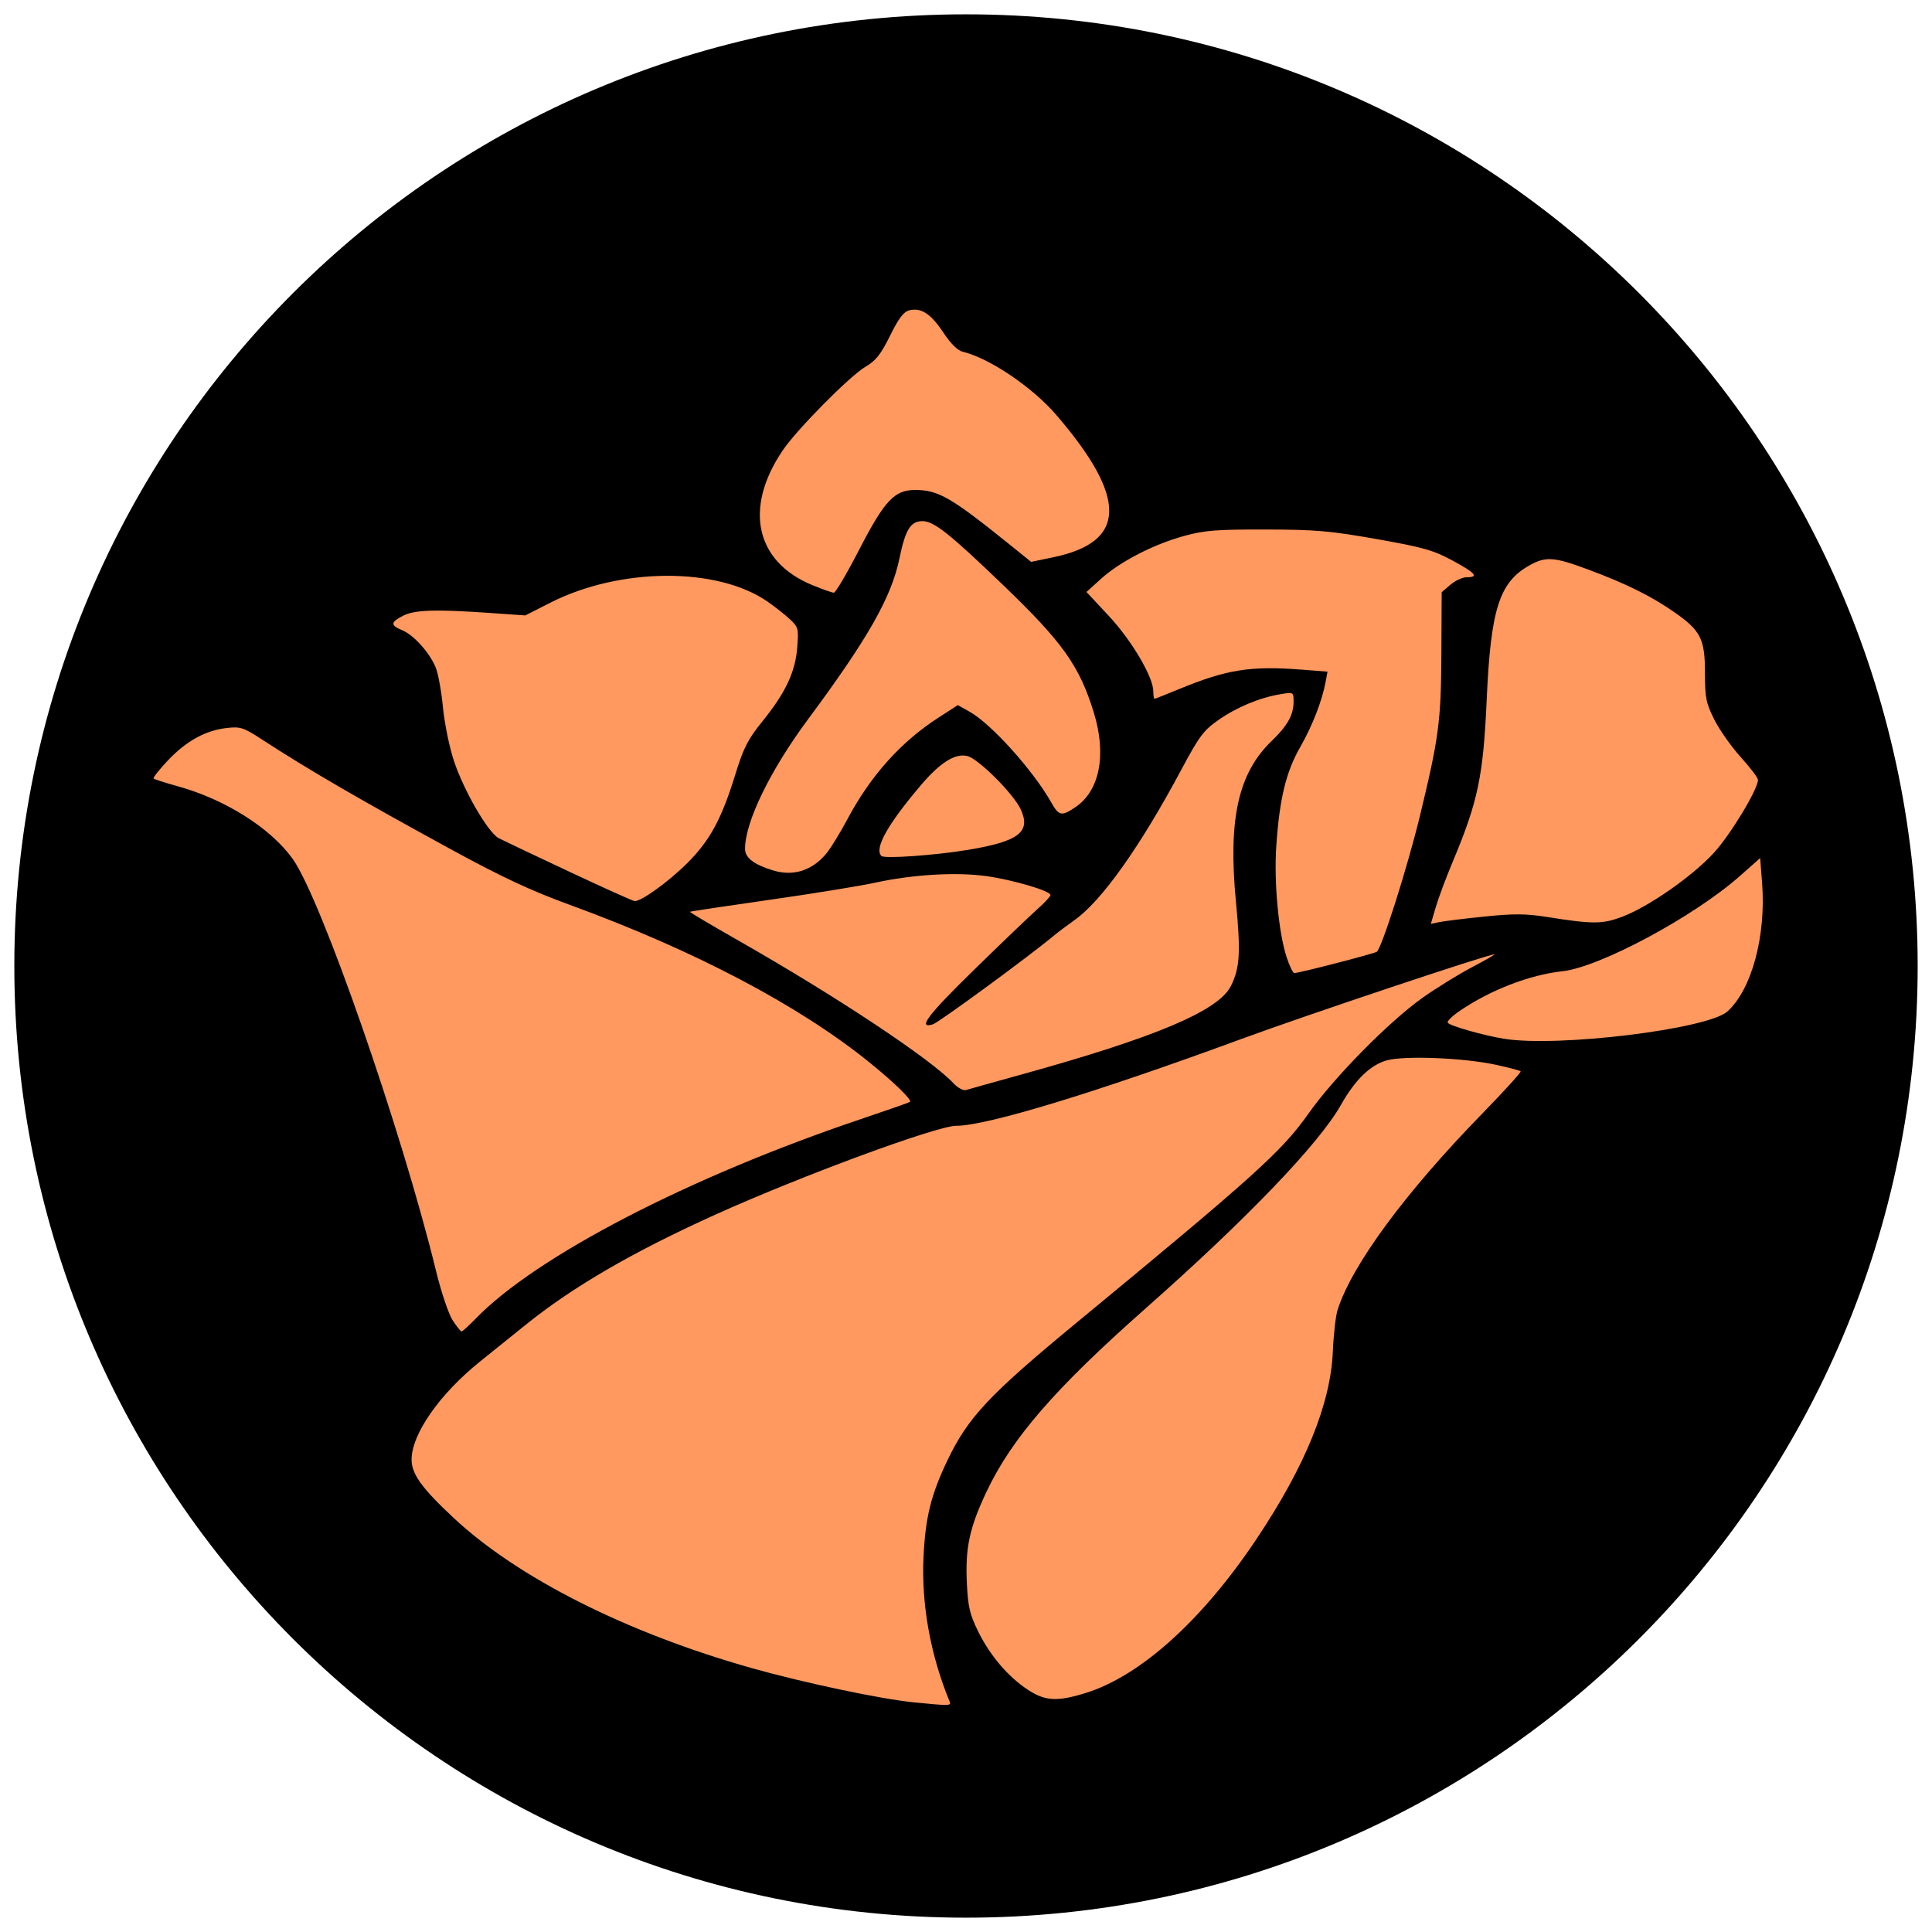
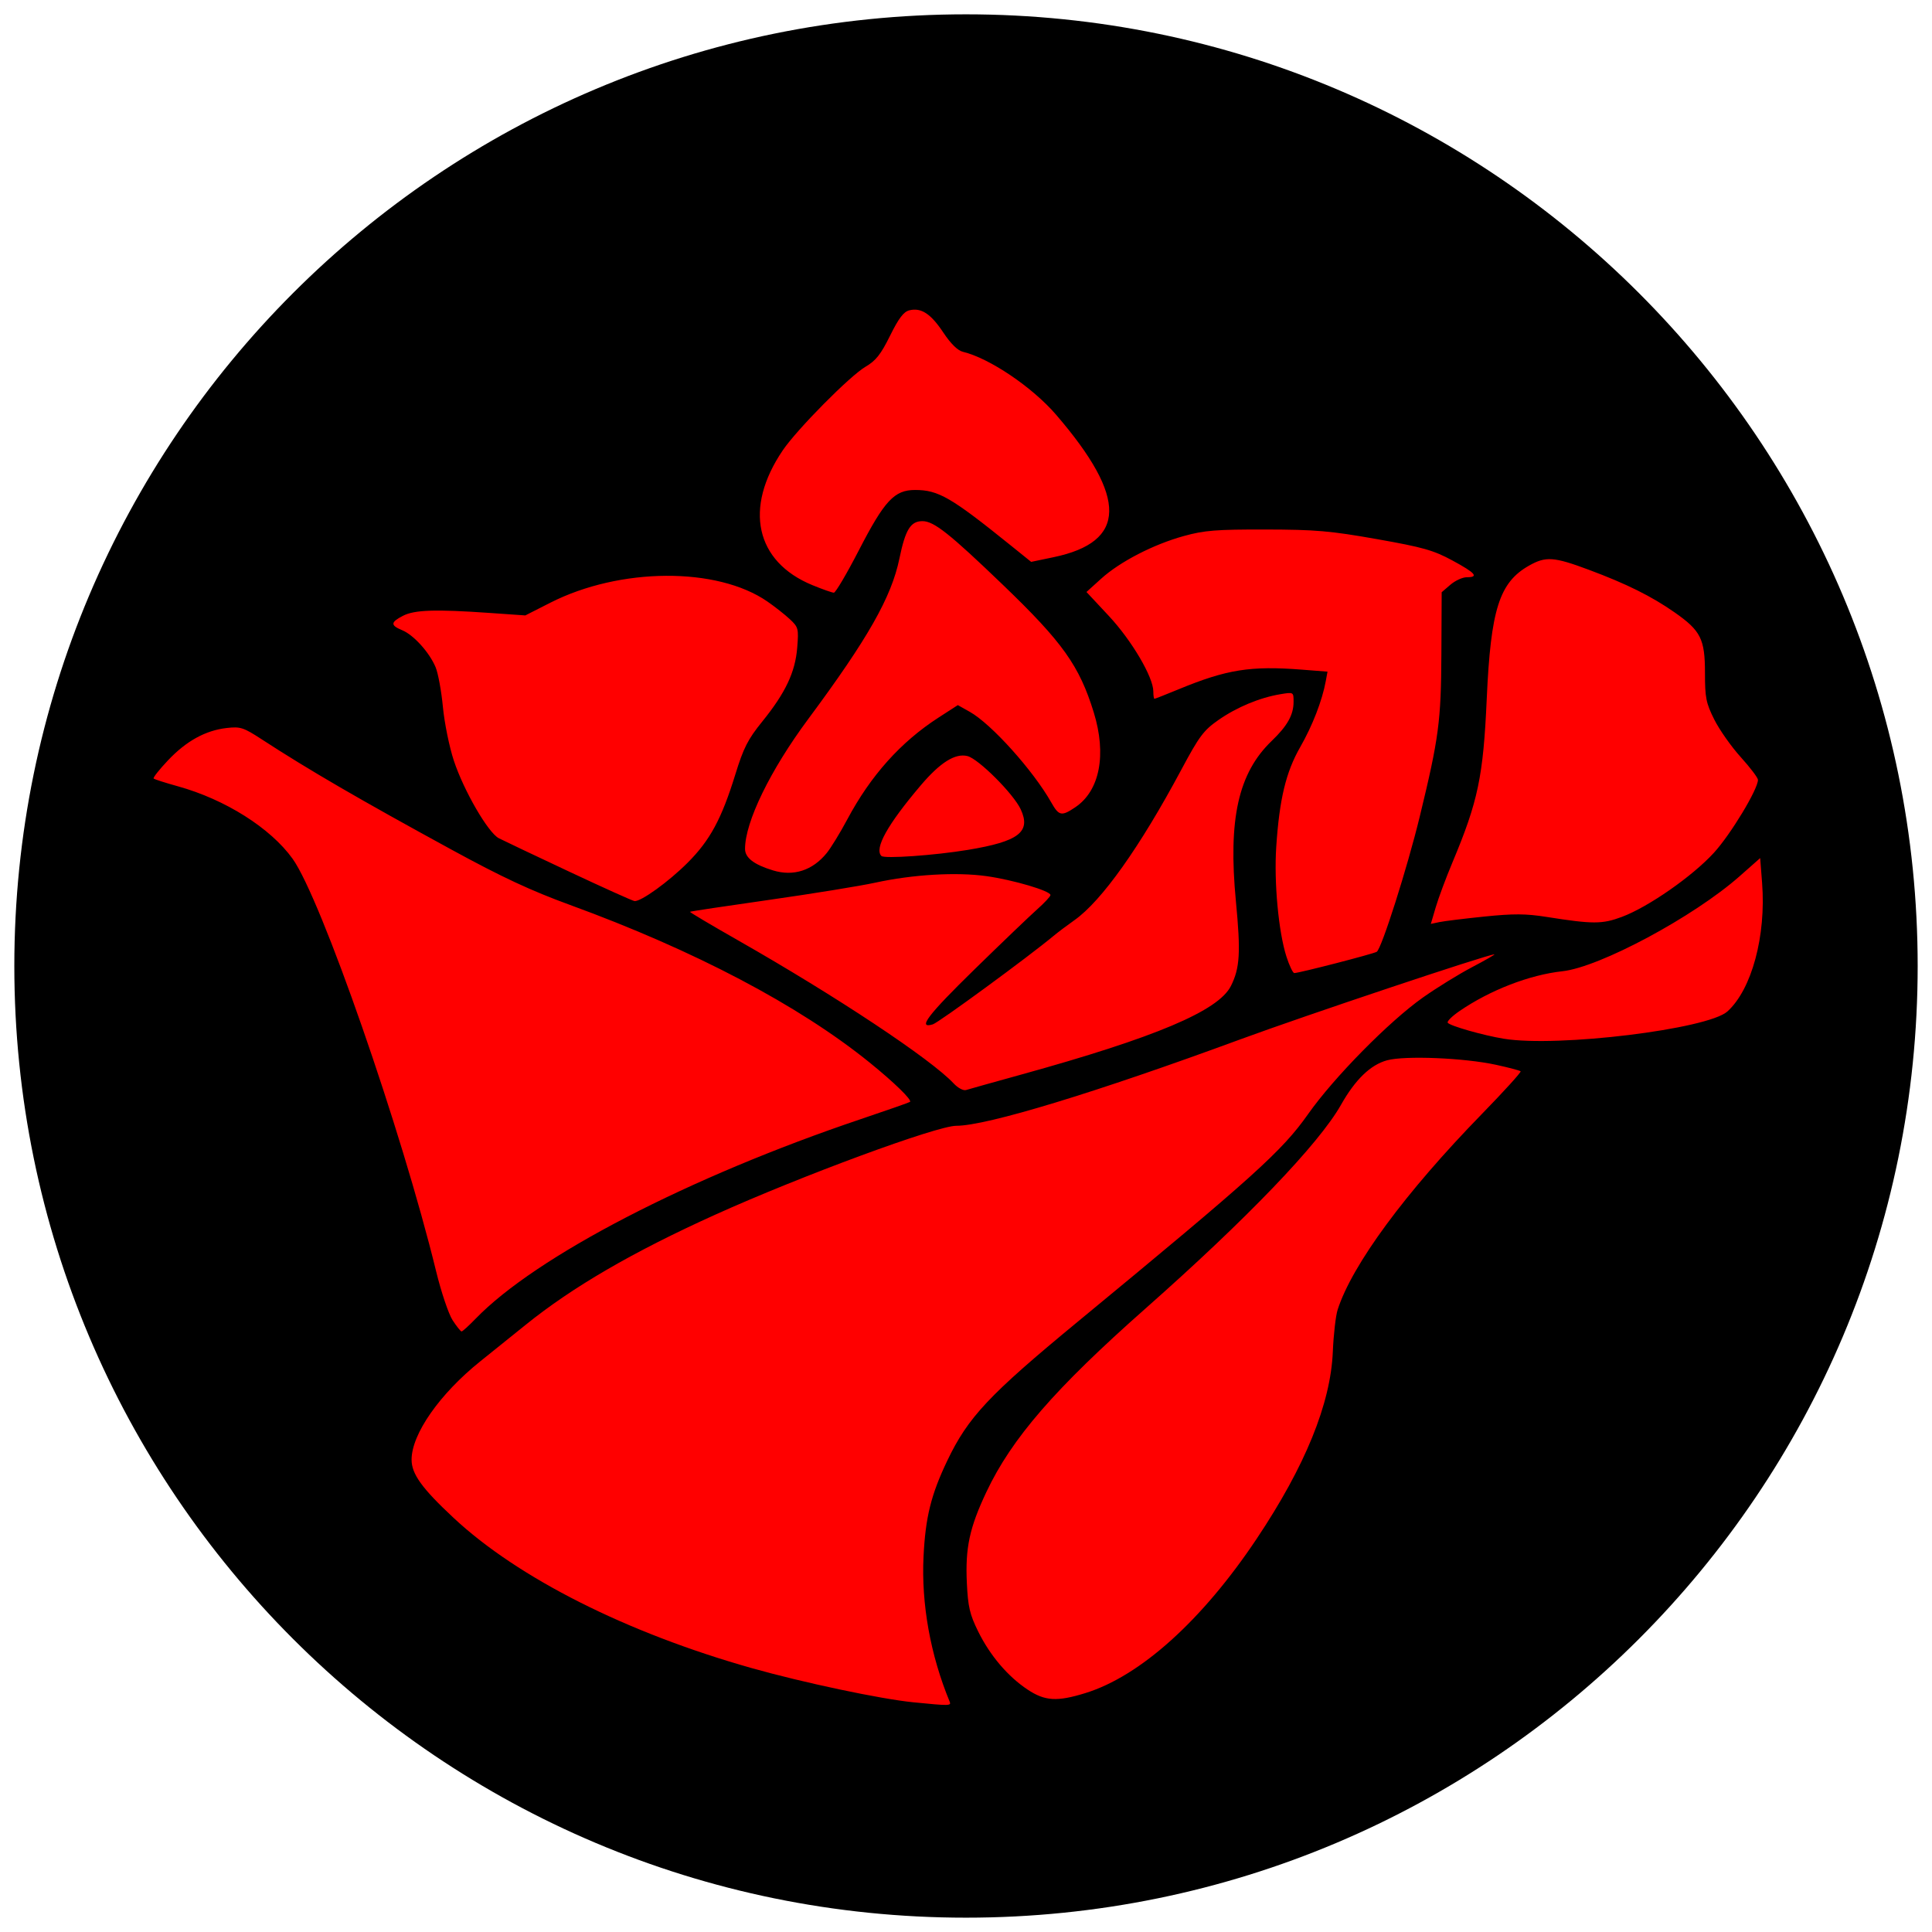
<svg xmlns="http://www.w3.org/2000/svg" id="svg2" version="1.1" width="607.5" height="607.5" viewBox="0 0 607.5 607.5">
  <defs id="defs6" />
  <circle style="fill:#000000;fill-opacity:1;stroke:none" id="path4180" cx="303.75" cy="303.75" r="299.245" />
  <path style="fill:#000000" d="" id="path4149" />
  <path style="fill:#000000" d="" id="path4147" />
  <path style="fill:#000000" d="" id="path4145" />
-   <path style="fill:#ff9960;fill-opacity:1" d="m 287.191,535.27 c -10.294,-1.024 -34.637,-6.175 -50.898,-10.771 -39.275,-11.1 -73.376,-28.287 -93.647,-47.2 -9.99,-9.321 -13.24,-13.829 -13.228,-18.347 0.022,-8.049 8.862,-20.684 21.629,-30.915 3.999,-3.205 10.358,-8.322 14.132,-11.371 14.796,-11.958 33.844,-23.032 59.725,-34.721 27.113,-12.246 69.7,-27.952 75.791,-27.952 9.562,0 43.735,-10.4 89.397,-27.206 20.443,-7.524 77.744,-26.695 79.789,-26.695 0.366,0 -2.774,1.806 -6.976,4.013 -4.203,2.207 -11.17,6.507 -15.482,9.555 -10.656,7.533 -27.964,25.106 -36.1,36.654 -8.208,11.65 -17.016,19.588 -72.515,65.353 -27.893,23.001 -34.425,29.965 -40.967,43.677 -5.09,10.67 -6.836,17.723 -7.443,30.065 -0.733,14.922 2.162,31.02 8.209,45.641 0.558,1.349 0.04,1.359 -11.417,0.22 z m 35.943,-3.984 c -6.221,-4.12 -11.833,-10.722 -15.572,-18.317 -2.626,-5.334 -3.186,-7.732 -3.541,-15.168 -0.529,-11.073 0.829,-17.411 6.14,-28.657 7.962,-16.856 21.539,-32.514 50.029,-57.693 31.902,-28.195 54.561,-51.803 61.467,-64.04 4.491,-7.957 9.295,-12.6 14.496,-14.011 5.633,-1.528 24.295,-0.758 34.245,1.414 4.012,0.875 7.499,1.796 7.749,2.046 0.25,0.25 -5.244,6.302 -12.208,13.449 -24.081,24.713 -40.748,47.329 -45.326,61.505 -0.609,1.887 -1.293,7.84 -1.519,13.23 -0.686,16.337 -8.67,35.951 -23.937,58.801 -17.181,25.715 -36.592,43.194 -53.908,48.542 -8.875,2.741 -12.661,2.511 -18.114,-1.101 z M 142.313,415.122 c -1.257,-1.94 -3.583,-8.84 -5.169,-15.335 -10.848,-44.424 -36.19,-117.281 -45.131,-129.747 -6.934,-9.668 -21.18,-18.668 -36.09,-22.8 -3.936,-1.091 -7.362,-2.189 -7.614,-2.441 -0.252,-0.252 1.776,-2.821 4.508,-5.709 5.755,-6.085 11.798,-9.415 18.466,-10.177 4.313,-0.493 5.254,-0.188 11.054,3.587 14.752,9.599 30.754,18.898 59.677,34.681 15.804,8.624 24.932,12.883 37.241,17.375 39.088,14.266 72.016,31.592 94.216,49.574 7.726,6.258 13.375,11.764 12.669,12.348 -0.23,0.191 -7.189,2.628 -15.464,5.417 -53.998,18.198 -102.162,43.157 -121.13,62.772 -2.131,2.203 -4.115,4 -4.41,3.994 -0.295,-0.007 -1.565,-1.599 -2.822,-3.539 z m 157.552,-74.451 c -7.09,-7.61 -36.931,-27.412 -67.799,-44.991 -8.443,-4.808 -15.246,-8.847 -15.118,-8.975 0.128,-0.128 11.33,-1.814 24.894,-3.745 13.563,-1.932 28.568,-4.365 33.344,-5.407 11.853,-2.587 25.53,-3.389 35.035,-2.055 8.371,1.175 20.09,4.64 20.09,5.94 0,0.432 -1.874,2.449 -4.165,4.482 -2.291,2.033 -11.111,10.481 -19.6,18.773 -14.835,14.491 -18.189,18.904 -13.23,17.405 1.853,-0.56 30.069,-21.232 37.976,-27.822 1.348,-1.123 4.304,-3.349 6.57,-4.947 8.537,-6.018 20.61,-23.021 33.61,-47.333 5.621,-10.511 6.992,-12.347 11.659,-15.602 5.775,-4.029 12.96,-7.021 19.457,-8.103 4.162,-0.693 4.165,-0.691 4.165,2.382 0,4.097 -1.931,7.554 -6.862,12.288 -10.517,10.095 -13.754,24.579 -11.271,50.44 1.545,16.096 1.257,20.986 -1.571,26.631 -3.919,7.822 -23.723,16.185 -66.047,27.891 -8.624,2.385 -16.371,4.555 -17.216,4.822 -0.865,0.273 -2.577,-0.632 -3.92,-2.074 z m 173.038,-14.043 c -6.549,-1.068 -17.085,-4.077 -17.687,-5.052 -0.266,-0.43 1.4,-2.074 3.702,-3.652 9.63,-6.602 22.025,-11.396 32.381,-12.526 11.726,-1.279 41.272,-17.122 55.699,-29.866 l 6.474,-5.719 0.603,7.821 c 1.285,16.663 -3.253,33.485 -10.901,40.406 -6.16,5.575 -53.368,11.344 -70.271,8.587 z m -68.385,-25.801 c -2.494,-7.732 -3.953,-23.42 -3.214,-34.546 0.998,-15.016 3.042,-23.524 7.534,-31.361 3.845,-6.708 6.904,-14.59 8.027,-20.684 l 0.561,-3.044 -8.032,-0.625 c -16.193,-1.261 -23.656,-0.073 -38.793,6.175 -3.982,1.644 -7.4,2.988 -7.595,2.988 -0.195,0 -0.355,-1.043 -0.355,-2.318 0,-4.496 -6.803,-16.042 -13.979,-23.727 l -7.041,-7.54 4.61,-4.173 c 5.916,-5.356 16.444,-10.789 26.019,-13.429 6.457,-1.78 10.151,-2.074 25.672,-2.045 15.755,0.03 20.338,0.425 34.982,3.015 14.54,2.572 17.801,3.493 23.765,6.715 7.301,3.944 8.446,5.282 4.518,5.282 -1.317,0 -3.628,1.061 -5.136,2.357 l -2.74,2.357 -0.091,19.448 c -0.099,21.094 -0.805,26.395 -6.8,51.086 -3.918,16.135 -12.001,41.554 -13.522,42.522 -1.034,0.658 -24.411,6.692 -25.928,6.692 -0.442,0 -1.549,-2.315 -2.462,-5.145 z m 46.942,-15.57 c 0.851,-2.891 3.212,-9.225 5.247,-14.076 8.066,-19.229 9.692,-26.984 10.786,-51.451 1.257,-28.105 3.946,-36.579 13.291,-41.871 5.271,-2.986 7.806,-2.808 18.867,1.322 11.849,4.424 19.643,8.299 26.921,13.385 8.229,5.75 9.541,8.368 9.541,19.038 0,7.799 0.331,9.455 2.925,14.645 1.608,3.219 5.357,8.54 8.33,11.826 2.973,3.285 5.406,6.498 5.406,7.14 0,2.975 -8.597,17.198 -13.878,22.962 -6.777,7.395 -20.594,17.018 -28.901,20.126 -6.19,2.316 -9.123,2.318 -23.669,0.016 -6.54,-1.035 -10.387,-1.057 -19.6,-0.113 -6.305,0.646 -12.667,1.429 -14.138,1.74 l -2.675,0.566 1.547,-5.256 z M 178.899,274.043 c -10.78,-5.062 -20.703,-9.774 -22.05,-10.47 -3.363,-1.737 -11.017,-14.94 -14.142,-24.395 -1.419,-4.294 -2.966,-11.885 -3.438,-16.87 -0.472,-4.985 -1.505,-10.613 -2.297,-12.508 -1.941,-4.645 -6.902,-10.14 -10.5,-11.63 -3.759,-1.557 -3.71,-2.496 0.24,-4.539 3.624,-1.875 10.164,-2.092 27.195,-0.903 l 11.27,0.787 7.84,-3.984 c 21.931,-11.143 52.461,-11.32 68.276,-0.394 2.335,1.613 5.516,4.117 7.069,5.565 2.679,2.498 2.798,2.953 2.317,8.935 -0.621,7.738 -3.677,14.2 -10.995,23.247 -4.53,5.601 -5.882,8.26 -8.476,16.66 -4.31,13.961 -7.952,20.699 -15.003,27.75 -5.95,5.95 -14.639,12.226 -16.675,12.045 -0.568,-0.051 -9.853,-4.234 -20.633,-9.296 z m 64.185,-0.348 c -6.017,-1.83 -8.814,-3.979 -8.814,-6.772 0,-8.467 7.897,-24.694 19.867,-40.823 18.748,-25.263 26.168,-38.32 28.67,-50.449 1.885,-9.139 3.513,-11.782 7.259,-11.782 3.584,0 8.535,3.924 25.353,20.092 18.732,18.008 23.983,25.385 28.502,40.038 4.09,13.264 1.903,24.612 -5.741,29.787 -4.386,2.969 -5.203,2.812 -7.623,-1.47 -5.676,-10.045 -18.822,-24.668 -25.601,-28.478 l -3.777,-2.123 -6.075,3.927 c -11.878,7.677 -21.301,18.193 -28.668,31.992 -2.251,4.217 -5.17,8.991 -6.487,10.608 -4.459,5.479 -10.432,7.411 -16.864,5.454 z m 34.062,-4.545 c -2.294,-2.328 1.897,-9.849 12.36,-22.183 6.123,-7.217 10.862,-10.192 14.702,-9.228 3.478,0.873 14.478,11.868 16.741,16.733 3.313,7.122 -0.582,10.116 -16.608,12.765 -10.462,1.73 -26.28,2.842 -27.195,1.912 z m -21.708,-85.164 c -17.917,-7.366 -21.62,-24.221 -9.309,-42.379 4.478,-6.605 21.097,-23.398 25.997,-26.27 3.284,-1.925 4.829,-3.875 7.746,-9.778 2.705,-5.475 4.262,-7.529 6.043,-7.976 3.722,-0.934 6.766,1.05 10.702,6.979 2.343,3.528 4.512,5.661 6.159,6.057 8.349,2.005 21.841,11.118 29.311,19.796 22.523,26.169 22.268,39.982 -0.826,44.797 l -7.022,1.464 -6.52,-5.254 c -18.676,-15.05 -22.654,-17.353 -29.974,-17.353 -6.524,0 -9.606,3.31 -17.706,19.009 -3.773,7.313 -7.301,13.294 -7.84,13.291 -0.539,-0.003 -3.582,-1.076 -6.762,-2.383 z" id="path4168" />
+   <path style="fill:#ff0000;fill-opacity:1" d="m 287.191,535.27 c -10.294,-1.024 -34.637,-6.175 -50.898,-10.771 -39.275,-11.1 -73.376,-28.287 -93.647,-47.2 -9.99,-9.321 -13.24,-13.829 -13.228,-18.347 0.022,-8.049 8.862,-20.684 21.629,-30.915 3.999,-3.205 10.358,-8.322 14.132,-11.371 14.796,-11.958 33.844,-23.032 59.725,-34.721 27.113,-12.246 69.7,-27.952 75.791,-27.952 9.562,0 43.735,-10.4 89.397,-27.206 20.443,-7.524 77.744,-26.695 79.789,-26.695 0.366,0 -2.774,1.806 -6.976,4.013 -4.203,2.207 -11.17,6.507 -15.482,9.555 -10.656,7.533 -27.964,25.106 -36.1,36.654 -8.208,11.65 -17.016,19.588 -72.515,65.353 -27.893,23.001 -34.425,29.965 -40.967,43.677 -5.09,10.67 -6.836,17.723 -7.443,30.065 -0.733,14.922 2.162,31.02 8.209,45.641 0.558,1.349 0.04,1.359 -11.417,0.22 z m 35.943,-3.984 c -6.221,-4.12 -11.833,-10.722 -15.572,-18.317 -2.626,-5.334 -3.186,-7.732 -3.541,-15.168 -0.529,-11.073 0.829,-17.411 6.14,-28.657 7.962,-16.856 21.539,-32.514 50.029,-57.693 31.902,-28.195 54.561,-51.803 61.467,-64.04 4.491,-7.957 9.295,-12.6 14.496,-14.011 5.633,-1.528 24.295,-0.758 34.245,1.414 4.012,0.875 7.499,1.796 7.749,2.046 0.25,0.25 -5.244,6.302 -12.208,13.449 -24.081,24.713 -40.748,47.329 -45.326,61.505 -0.609,1.887 -1.293,7.84 -1.519,13.23 -0.686,16.337 -8.67,35.951 -23.937,58.801 -17.181,25.715 -36.592,43.194 -53.908,48.542 -8.875,2.741 -12.661,2.511 -18.114,-1.101 z M 142.313,415.122 c -1.257,-1.94 -3.583,-8.84 -5.169,-15.335 -10.848,-44.424 -36.19,-117.281 -45.131,-129.747 -6.934,-9.668 -21.18,-18.668 -36.09,-22.8 -3.936,-1.091 -7.362,-2.189 -7.614,-2.441 -0.252,-0.252 1.776,-2.821 4.508,-5.709 5.755,-6.085 11.798,-9.415 18.466,-10.177 4.313,-0.493 5.254,-0.188 11.054,3.587 14.752,9.599 30.754,18.898 59.677,34.681 15.804,8.624 24.932,12.883 37.241,17.375 39.088,14.266 72.016,31.592 94.216,49.574 7.726,6.258 13.375,11.764 12.669,12.348 -0.23,0.191 -7.189,2.628 -15.464,5.417 -53.998,18.198 -102.162,43.157 -121.13,62.772 -2.131,2.203 -4.115,4 -4.41,3.994 -0.295,-0.007 -1.565,-1.599 -2.822,-3.539 z m 157.552,-74.451 c -7.09,-7.61 -36.931,-27.412 -67.799,-44.991 -8.443,-4.808 -15.246,-8.847 -15.118,-8.975 0.128,-0.128 11.33,-1.814 24.894,-3.745 13.563,-1.932 28.568,-4.365 33.344,-5.407 11.853,-2.587 25.53,-3.389 35.035,-2.055 8.371,1.175 20.09,4.64 20.09,5.94 0,0.432 -1.874,2.449 -4.165,4.482 -2.291,2.033 -11.111,10.481 -19.6,18.773 -14.835,14.491 -18.189,18.904 -13.23,17.405 1.853,-0.56 30.069,-21.232 37.976,-27.822 1.348,-1.123 4.304,-3.349 6.57,-4.947 8.537,-6.018 20.61,-23.021 33.61,-47.333 5.621,-10.511 6.992,-12.347 11.659,-15.602 5.775,-4.029 12.96,-7.021 19.457,-8.103 4.162,-0.693 4.165,-0.691 4.165,2.382 0,4.097 -1.931,7.554 -6.862,12.288 -10.517,10.095 -13.754,24.579 -11.271,50.44 1.545,16.096 1.257,20.986 -1.571,26.631 -3.919,7.822 -23.723,16.185 -66.047,27.891 -8.624,2.385 -16.371,4.555 -17.216,4.822 -0.865,0.273 -2.577,-0.632 -3.92,-2.074 z m 173.038,-14.043 c -6.549,-1.068 -17.085,-4.077 -17.687,-5.052 -0.266,-0.43 1.4,-2.074 3.702,-3.652 9.63,-6.602 22.025,-11.396 32.381,-12.526 11.726,-1.279 41.272,-17.122 55.699,-29.866 l 6.474,-5.719 0.603,7.821 c 1.285,16.663 -3.253,33.485 -10.901,40.406 -6.16,5.575 -53.368,11.344 -70.271,8.587 z m -68.385,-25.801 c -2.494,-7.732 -3.953,-23.42 -3.214,-34.546 0.998,-15.016 3.042,-23.524 7.534,-31.361 3.845,-6.708 6.904,-14.59 8.027,-20.684 l 0.561,-3.044 -8.032,-0.625 c -16.193,-1.261 -23.656,-0.073 -38.793,6.175 -3.982,1.644 -7.4,2.988 -7.595,2.988 -0.195,0 -0.355,-1.043 -0.355,-2.318 0,-4.496 -6.803,-16.042 -13.979,-23.727 l -7.041,-7.54 4.61,-4.173 c 5.916,-5.356 16.444,-10.789 26.019,-13.429 6.457,-1.78 10.151,-2.074 25.672,-2.045 15.755,0.03 20.338,0.425 34.982,3.015 14.54,2.572 17.801,3.493 23.765,6.715 7.301,3.944 8.446,5.282 4.518,5.282 -1.317,0 -3.628,1.061 -5.136,2.357 l -2.74,2.357 -0.091,19.448 c -0.099,21.094 -0.805,26.395 -6.8,51.086 -3.918,16.135 -12.001,41.554 -13.522,42.522 -1.034,0.658 -24.411,6.692 -25.928,6.692 -0.442,0 -1.549,-2.315 -2.462,-5.145 z m 46.942,-15.57 c 0.851,-2.891 3.212,-9.225 5.247,-14.076 8.066,-19.229 9.692,-26.984 10.786,-51.451 1.257,-28.105 3.946,-36.579 13.291,-41.871 5.271,-2.986 7.806,-2.808 18.867,1.322 11.849,4.424 19.643,8.299 26.921,13.385 8.229,5.75 9.541,8.368 9.541,19.038 0,7.799 0.331,9.455 2.925,14.645 1.608,3.219 5.357,8.54 8.33,11.826 2.973,3.285 5.406,6.498 5.406,7.14 0,2.975 -8.597,17.198 -13.878,22.962 -6.777,7.395 -20.594,17.018 -28.901,20.126 -6.19,2.316 -9.123,2.318 -23.669,0.016 -6.54,-1.035 -10.387,-1.057 -19.6,-0.113 -6.305,0.646 -12.667,1.429 -14.138,1.74 l -2.675,0.566 1.547,-5.256 z M 178.899,274.043 c -10.78,-5.062 -20.703,-9.774 -22.05,-10.47 -3.363,-1.737 -11.017,-14.94 -14.142,-24.395 -1.419,-4.294 -2.966,-11.885 -3.438,-16.87 -0.472,-4.985 -1.505,-10.613 -2.297,-12.508 -1.941,-4.645 -6.902,-10.14 -10.5,-11.63 -3.759,-1.557 -3.71,-2.496 0.24,-4.539 3.624,-1.875 10.164,-2.092 27.195,-0.903 l 11.27,0.787 7.84,-3.984 c 21.931,-11.143 52.461,-11.32 68.276,-0.394 2.335,1.613 5.516,4.117 7.069,5.565 2.679,2.498 2.798,2.953 2.317,8.935 -0.621,7.738 -3.677,14.2 -10.995,23.247 -4.53,5.601 -5.882,8.26 -8.476,16.66 -4.31,13.961 -7.952,20.699 -15.003,27.75 -5.95,5.95 -14.639,12.226 -16.675,12.045 -0.568,-0.051 -9.853,-4.234 -20.633,-9.296 z m 64.185,-0.348 c -6.017,-1.83 -8.814,-3.979 -8.814,-6.772 0,-8.467 7.897,-24.694 19.867,-40.823 18.748,-25.263 26.168,-38.32 28.67,-50.449 1.885,-9.139 3.513,-11.782 7.259,-11.782 3.584,0 8.535,3.924 25.353,20.092 18.732,18.008 23.983,25.385 28.502,40.038 4.09,13.264 1.903,24.612 -5.741,29.787 -4.386,2.969 -5.203,2.812 -7.623,-1.47 -5.676,-10.045 -18.822,-24.668 -25.601,-28.478 l -3.777,-2.123 -6.075,3.927 c -11.878,7.677 -21.301,18.193 -28.668,31.992 -2.251,4.217 -5.17,8.991 -6.487,10.608 -4.459,5.479 -10.432,7.411 -16.864,5.454 z m 34.062,-4.545 c -2.294,-2.328 1.897,-9.849 12.36,-22.183 6.123,-7.217 10.862,-10.192 14.702,-9.228 3.478,0.873 14.478,11.868 16.741,16.733 3.313,7.122 -0.582,10.116 -16.608,12.765 -10.462,1.73 -26.28,2.842 -27.195,1.912 z m -21.708,-85.164 c -17.917,-7.366 -21.62,-24.221 -9.309,-42.379 4.478,-6.605 21.097,-23.398 25.997,-26.27 3.284,-1.925 4.829,-3.875 7.746,-9.778 2.705,-5.475 4.262,-7.529 6.043,-7.976 3.722,-0.934 6.766,1.05 10.702,6.979 2.343,3.528 4.512,5.661 6.159,6.057 8.349,2.005 21.841,11.118 29.311,19.796 22.523,26.169 22.268,39.982 -0.826,44.797 l -7.022,1.464 -6.52,-5.254 c -18.676,-15.05 -22.654,-17.353 -29.974,-17.353 -6.524,0 -9.606,3.31 -17.706,19.009 -3.773,7.313 -7.301,13.294 -7.84,13.291 -0.539,-0.003 -3.582,-1.076 -6.762,-2.383 z" id="path4168" />
</svg>
